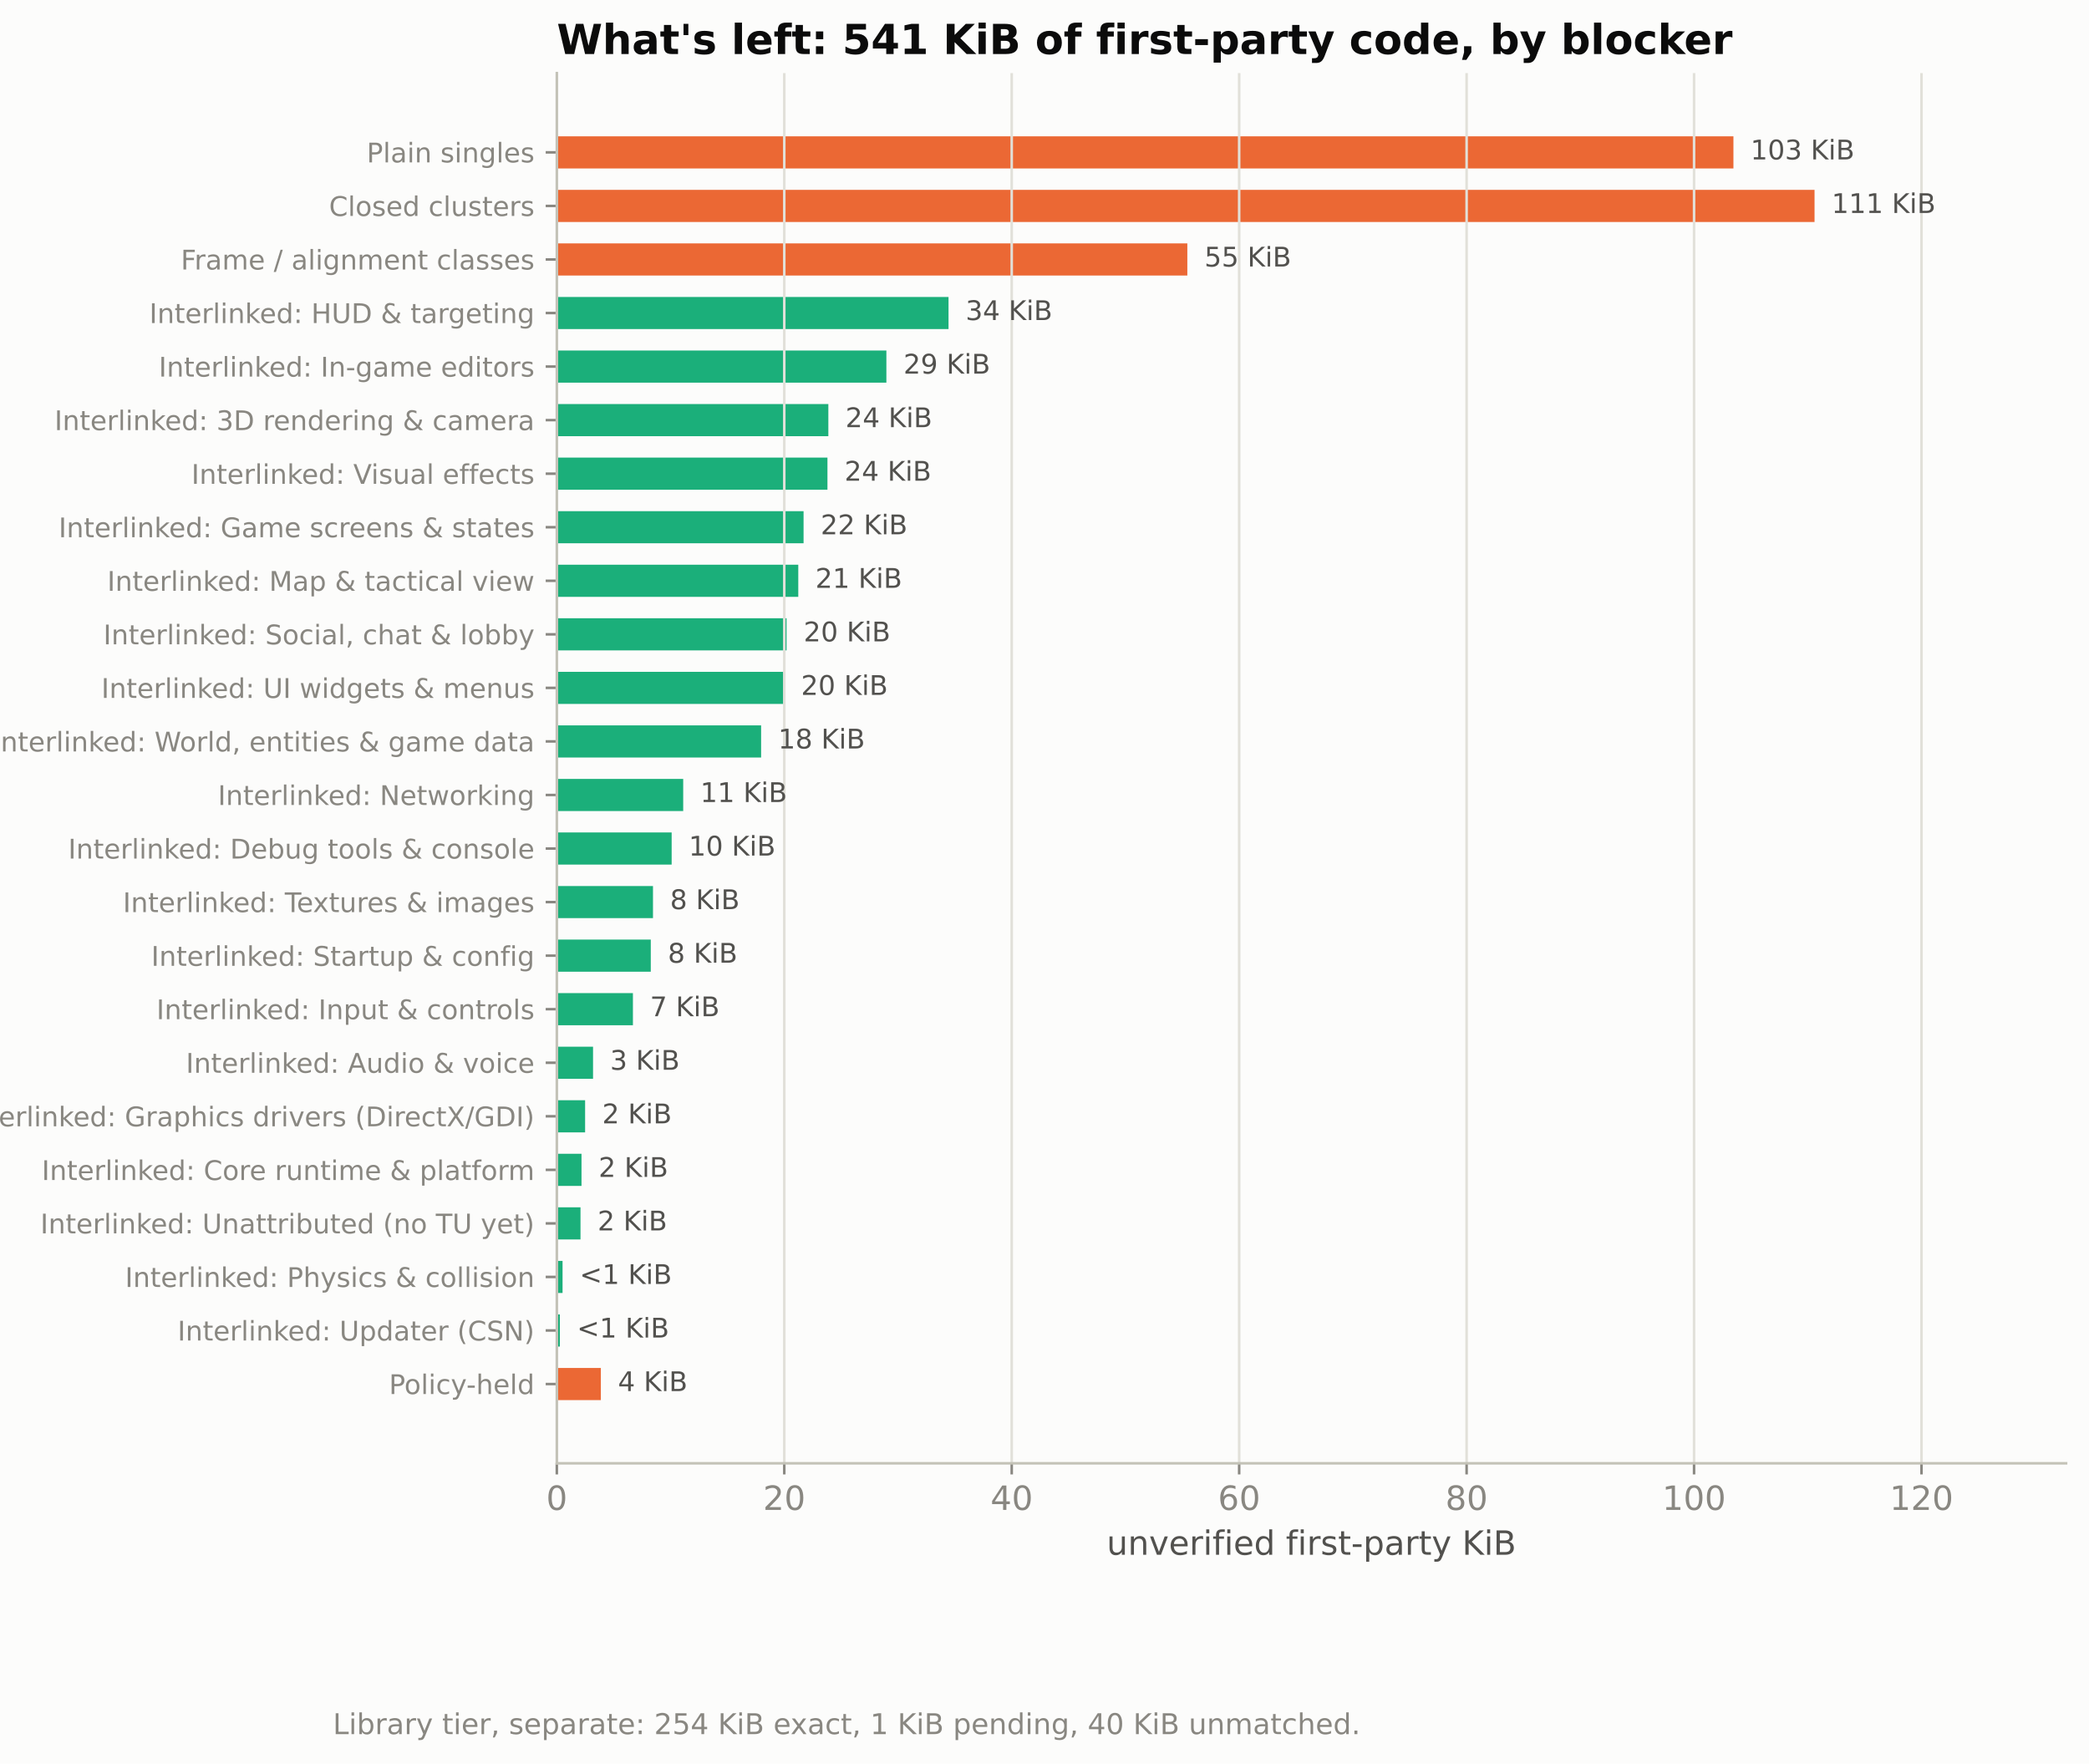
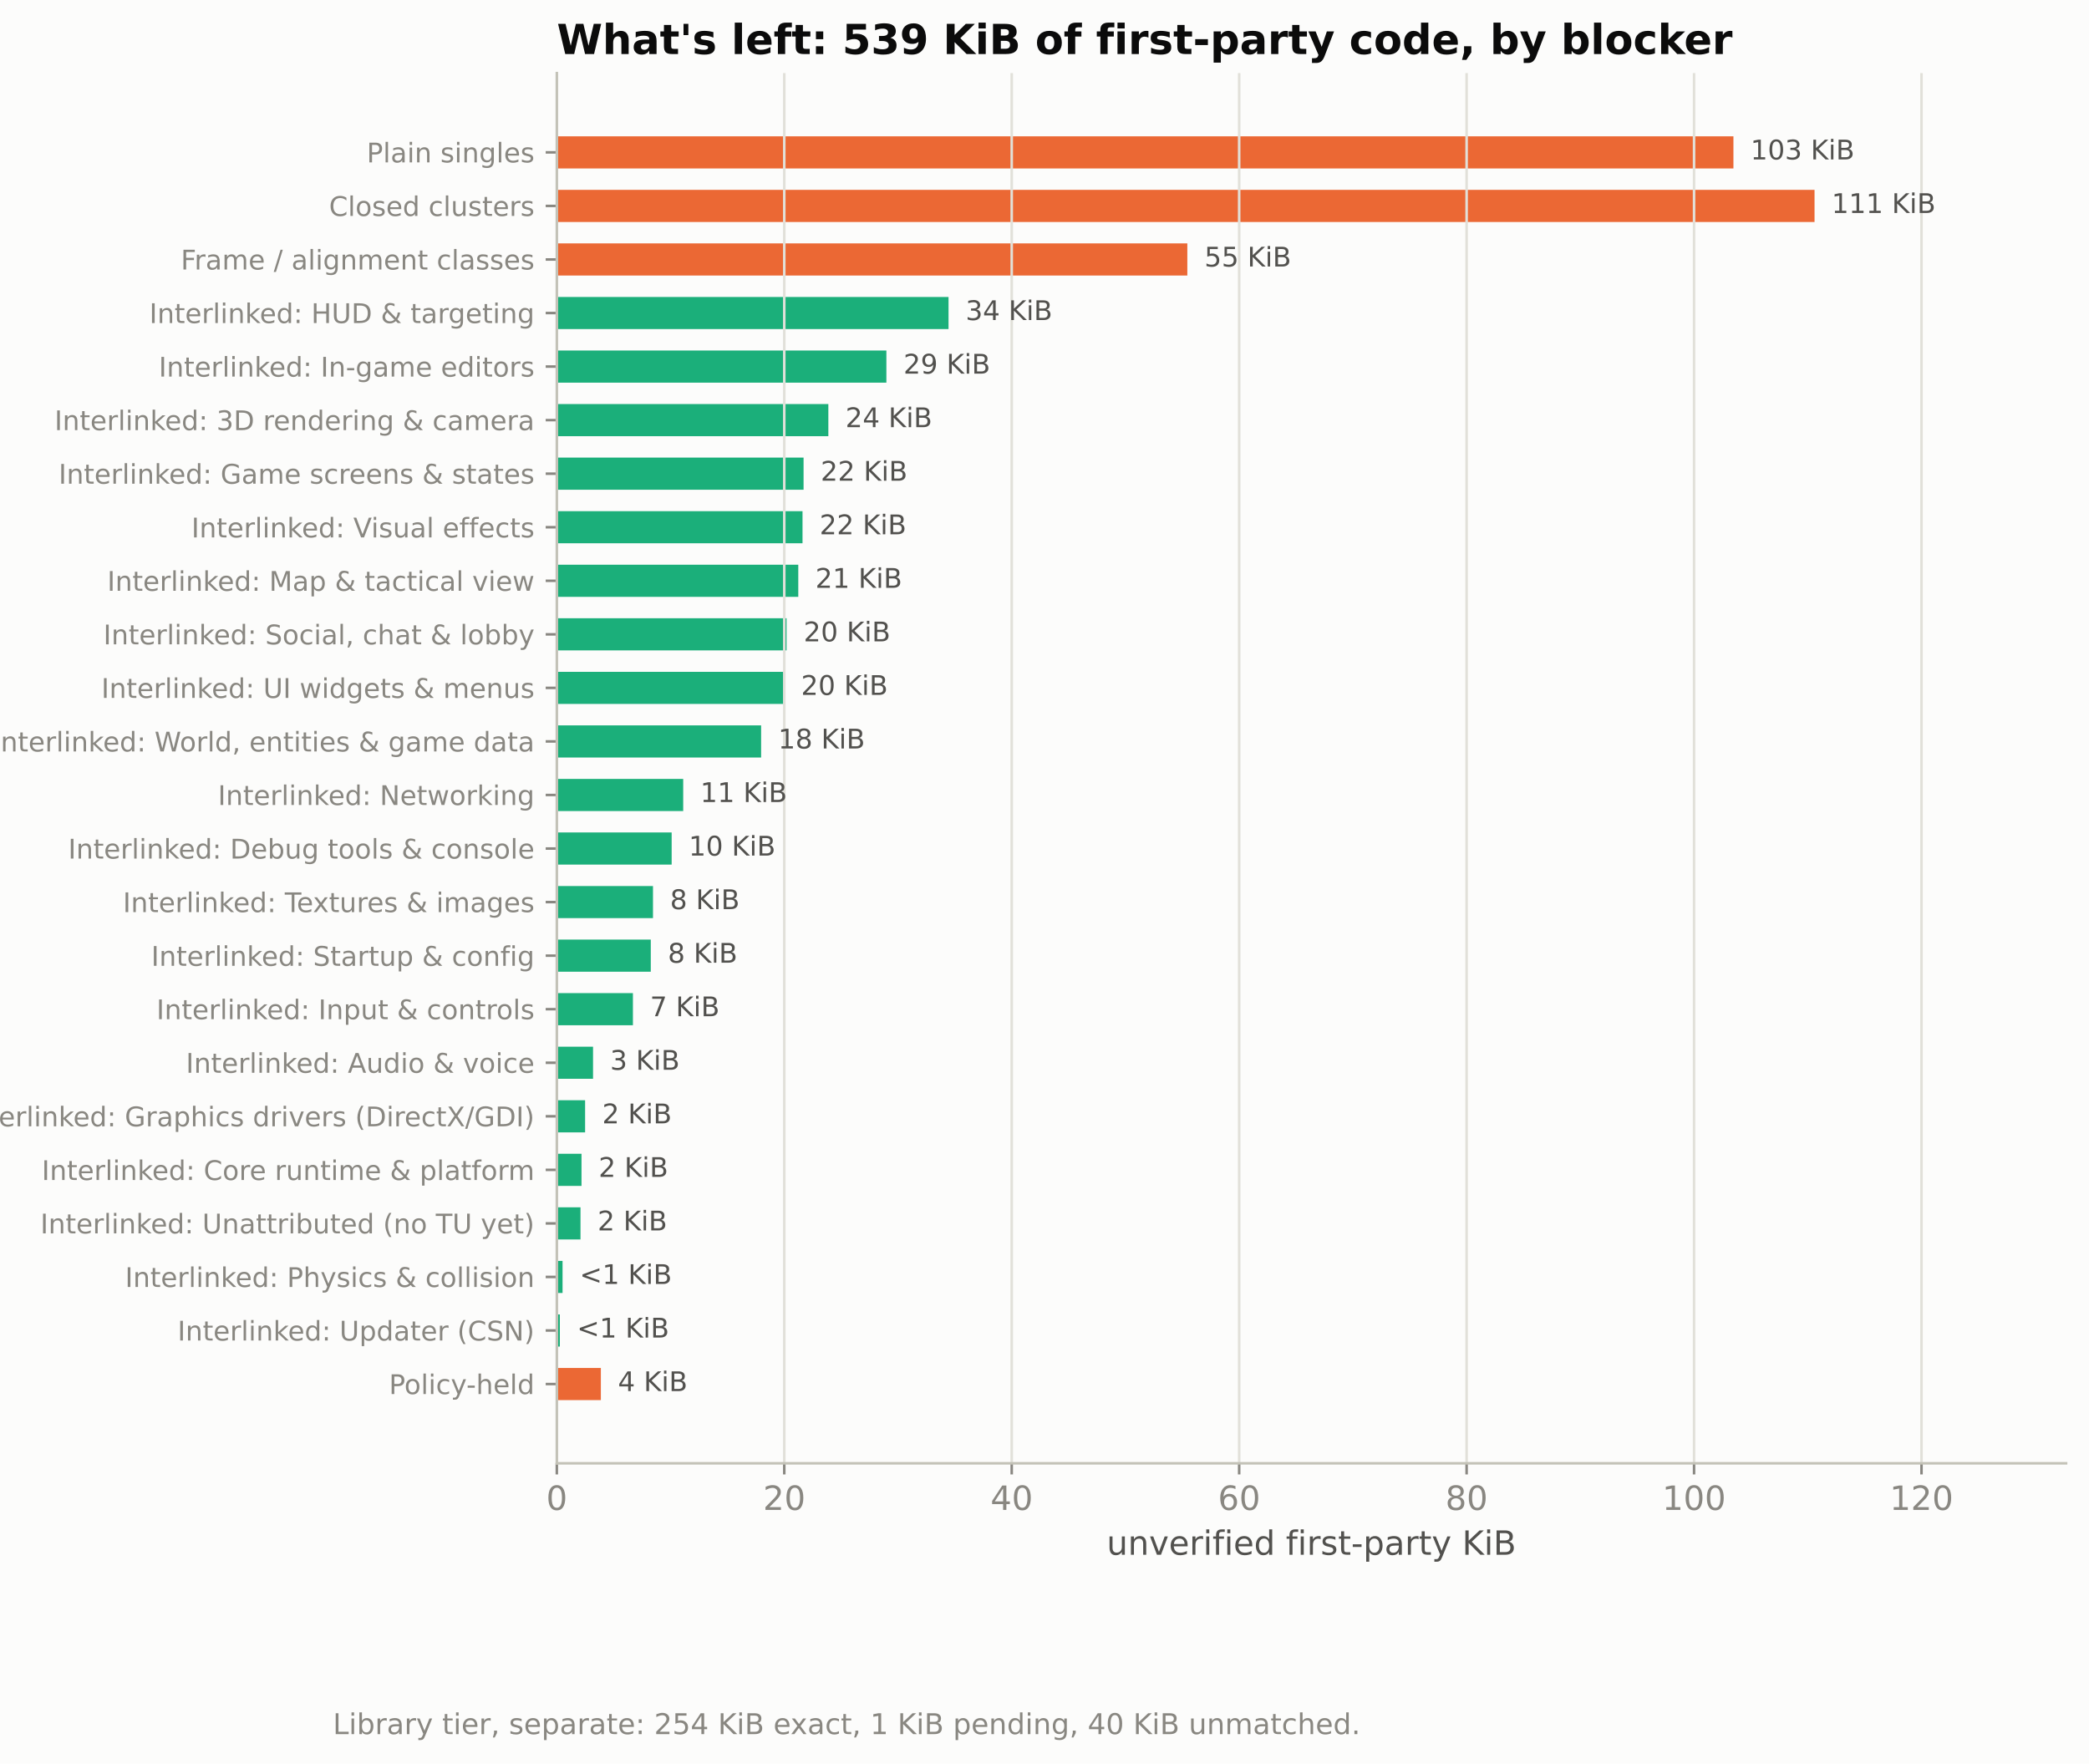
<svg xmlns="http://www.w3.org/2000/svg" xmlns:xlink="http://www.w3.org/1999/xlink" width="656.487pt" height="554.265pt" viewBox="0 0 656.487 554.265" version="1.1">
  <defs>
    <style type="text/css">*{stroke-linejoin: round; stroke-linecap: butt}</style>
  </defs>
  <g id="figure_1">
    <g id="patch_1">
      <path d="M 0 554.265  L 656.487 554.265  L 656.487 0  L 0 0  z " style="fill: #fcfcfb" />
    </g>
    <g id="axes_1">
      <g id="patch_2">
        <path d="M 174.987 459.844  L 649.287 459.844  L 649.287 22.976  L 174.987 22.976  z " style="fill: #fcfcfb" />
      </g>
      <g id="patch_3">
        <path d="M 174.987 439.986  L 188.825 439.986  L 188.825 429.889  L 174.987 429.889  z " clip-path="url(#p8a45bf0036)" style="fill: #eb6834" />
      </g>
      <g id="patch_4">
        <path d="M 174.987 423.158  L 175.936 423.158  L 175.936 413.06  L 174.987 413.06  z " clip-path="url(#p8a45bf0036)" style="fill: #1baf7a" />
      </g>
      <g id="patch_5">
        <path d="M 174.987 406.329  L 176.788 406.329  L 176.788 396.232  L 174.987 396.232  z " clip-path="url(#p8a45bf0036)" style="fill: #1baf7a" />
      </g>
      <g id="patch_6">
        <path d="M 174.987 389.501  L 182.428 389.501  L 182.428 379.403  L 174.987 379.403  z " clip-path="url(#p8a45bf0036)" style="fill: #1baf7a" />
      </g>
      <g id="patch_7">
        <path d="M 174.987 372.672  L 182.745 372.672  L 182.745 362.575  L 174.987 362.575  z " clip-path="url(#p8a45bf0036)" style="fill: #1baf7a" />
      </g>
      <g id="patch_8">
        <path d="M 174.987 355.844  L 183.876 355.844  L 183.876 345.747  L 174.987 345.747  z " clip-path="url(#p8a45bf0036)" style="fill: #1baf7a" />
      </g>
      <g id="patch_9">
        <path d="M 174.987 339.015  L 186.368 339.015  L 186.368 328.918  L 174.987 328.918  z " clip-path="url(#p8a45bf0036)" style="fill: #1baf7a" />
      </g>
      <g id="patch_10">
        <path d="M 174.987 322.187  L 198.901 322.187  L 198.901 312.09  L 174.987 312.09  z " clip-path="url(#p8a45bf0036)" style="fill: #1baf7a" />
      </g>
      <g id="patch_11">
        <path d="M 174.987 305.358  L 204.513 305.358  L 204.513 295.261  L 174.987 295.261  z " clip-path="url(#p8a45bf0036)" style="fill: #1baf7a" />
      </g>
      <g id="patch_12">
        <path d="M 174.987 288.53  L 205.208 288.53  L 205.208 278.433  L 174.987 278.433  z " clip-path="url(#p8a45bf0036)" style="fill: #1baf7a" />
      </g>
      <g id="patch_13">
        <path d="M 174.987 271.701  L 211.074 271.701  L 211.074 261.604  L 174.987 261.604  z " clip-path="url(#p8a45bf0036)" style="fill: #1baf7a" />
      </g>
      <g id="patch_14">
        <path d="M 174.987 254.873  L 214.704 254.873  L 214.704 244.776  L 174.987 244.776  z " clip-path="url(#p8a45bf0036)" style="fill: #1baf7a" />
      </g>
      <g id="patch_15">
        <path d="M 174.987 238.044  L 239.187 238.044  L 239.187 227.947  L 174.987 227.947  z " clip-path="url(#p8a45bf0036)" style="fill: #1baf7a" />
      </g>
      <g id="patch_16">
        <path d="M 174.987 221.216  L 246.373 221.216  L 246.373 211.119  L 174.987 211.119  z " clip-path="url(#p8a45bf0036)" style="fill: #1baf7a" />
      </g>
      <g id="patch_17">
        <path d="M 174.987 204.387  L 247.183 204.387  L 247.183 194.29  L 174.987 194.29  z " clip-path="url(#p8a45bf0036)" style="fill: #1baf7a" />
      </g>
      <g id="patch_18">
        <path d="M 174.987 187.559  L 250.865 187.559  L 250.865 177.462  L 174.987 177.462  z " clip-path="url(#p8a45bf0036)" style="fill: #1baf7a" />
      </g>
      <g id="patch_19">
-         <path d="M 174.987 170.73  L 252.53 170.73  L 252.53 160.633  L 174.987 160.633  z " clip-path="url(#p8a45bf0036)" style="fill: #1baf7a" />
+         <path d="M 174.987 170.73  L 252.198 170.73  L 252.198 160.633  L 174.987 160.633  z " clip-path="url(#p8a45bf0036)" style="fill: #1baf7a" />
      </g>
      <g id="patch_20">
-         <path d="M 174.987 153.902  L 260.033 153.902  L 260.033 143.805  L 174.987 143.805  z " clip-path="url(#p8a45bf0036)" style="fill: #1baf7a" />
+         <path d="M 174.987 153.902  L 252.53 153.902  L 252.53 143.805  L 174.987 143.805  z " clip-path="url(#p8a45bf0036)" style="fill: #1baf7a" />
      </g>
      <g id="patch_21">
        <path d="M 174.987 137.073  L 260.316 137.073  L 260.316 126.976  L 174.987 126.976  z " clip-path="url(#p8a45bf0036)" style="fill: #1baf7a" />
      </g>
      <g id="patch_22">
        <path d="M 174.987 120.245  L 278.555 120.245  L 278.555 110.148  L 174.987 110.148  z " clip-path="url(#p8a45bf0036)" style="fill: #1baf7a" />
      </g>
      <g id="patch_23">
        <path d="M 174.987 103.417  L 298.083 103.417  L 298.083 93.319  L 174.987 93.319  z " clip-path="url(#p8a45bf0036)" style="fill: #1baf7a" />
      </g>
      <g id="patch_24">
        <path d="M 174.987 86.588  L 373.13 86.588  L 373.13 76.491  L 174.987 76.491  z " clip-path="url(#p8a45bf0036)" style="fill: #eb6834" />
      </g>
      <g id="patch_25">
        <path d="M 174.987 69.76  L 570.237 69.76  L 570.237 59.662  L 174.987 59.662  z " clip-path="url(#p8a45bf0036)" style="fill: #eb6834" />
      </g>
      <g id="patch_26">
        <path d="M 174.987 52.931  L 544.745 52.931  L 544.745 42.834  L 174.987 42.834  z " clip-path="url(#p8a45bf0036)" style="fill: #eb6834" />
      </g>
      <g id="matplotlib.axis_1">
        <g id="xtick_1">
          <g id="line2d_1">
            <path d="M 174.987 459.844  L 174.987 22.976  " clip-path="url(#p8a45bf0036)" style="fill: none; stroke: #e1e0d9; stroke-width: 0.8; stroke-linecap: square" />
          </g>
          <g id="line2d_2">
            <defs>
              <path id="mc9588ca993" d="M 0 0  L 0 3.5  " style="stroke: #898781; stroke-width: 0.8" />
            </defs>
            <g>
              <use xlink:href="#mc9588ca993" x="174.987" y="459.844" style="fill: #898781; stroke: #898781; stroke-width: 0.8" />
            </g>
          </g>
          <g id="text_1">
            <text style="font-size: 10.5px; font-family: 'Segoe UI', 'DejaVu Sans', 'Bitstream Vera Sans', 'Computer Modern Sans Serif', 'Lucida Grande', 'Verdana', 'Geneva', 'Lucid', 'Arial', 'Helvetica', 'Avant Garde', sans-serif; text-anchor: middle; fill: #898781" x="174.987" y="474.488" transform="rotate(-0 174.9868 474.4879)">0</text>
          </g>
        </g>
        <g id="xtick_2">
          <g id="line2d_3">
            <path d="M 246.464 459.844  L 246.464 22.976  " clip-path="url(#p8a45bf0036)" style="fill: none; stroke: #e1e0d9; stroke-width: 0.8; stroke-linecap: square" />
          </g>
          <g id="line2d_4">
            <g>
              <use xlink:href="#mc9588ca993" x="246.464" y="459.844" style="fill: #898781; stroke: #898781; stroke-width: 0.8" />
            </g>
          </g>
          <g id="text_2">
            <text style="font-size: 10.5px; font-family: 'Segoe UI', 'DejaVu Sans', 'Bitstream Vera Sans', 'Computer Modern Sans Serif', 'Lucida Grande', 'Verdana', 'Geneva', 'Lucid', 'Arial', 'Helvetica', 'Avant Garde', sans-serif; text-anchor: middle; fill: #898781" x="246.464" y="474.488" transform="rotate(-0 246.464 474.4879)">20</text>
          </g>
        </g>
        <g id="xtick_3">
          <g id="line2d_5">
            <path d="M 317.941 459.844  L 317.941 22.976  " clip-path="url(#p8a45bf0036)" style="fill: none; stroke: #e1e0d9; stroke-width: 0.8; stroke-linecap: square" />
          </g>
          <g id="line2d_6">
            <g>
              <use xlink:href="#mc9588ca993" x="317.941" y="459.844" style="fill: #898781; stroke: #898781; stroke-width: 0.8" />
            </g>
          </g>
          <g id="text_3">
            <text style="font-size: 10.5px; font-family: 'Segoe UI', 'DejaVu Sans', 'Bitstream Vera Sans', 'Computer Modern Sans Serif', 'Lucida Grande', 'Verdana', 'Geneva', 'Lucid', 'Arial', 'Helvetica', 'Avant Garde', sans-serif; text-anchor: middle; fill: #898781" x="317.941" y="474.488" transform="rotate(-0 317.9412 474.4879)">40</text>
          </g>
        </g>
        <g id="xtick_4">
          <g id="line2d_7">
            <path d="M 389.418 459.844  L 389.418 22.976  " clip-path="url(#p8a45bf0036)" style="fill: none; stroke: #e1e0d9; stroke-width: 0.8; stroke-linecap: square" />
          </g>
          <g id="line2d_8">
            <g>
              <use xlink:href="#mc9588ca993" x="389.418" y="459.844" style="fill: #898781; stroke: #898781; stroke-width: 0.8" />
            </g>
          </g>
          <g id="text_4">
            <text style="font-size: 10.5px; font-family: 'Segoe UI', 'DejaVu Sans', 'Bitstream Vera Sans', 'Computer Modern Sans Serif', 'Lucida Grande', 'Verdana', 'Geneva', 'Lucid', 'Arial', 'Helvetica', 'Avant Garde', sans-serif; text-anchor: middle; fill: #898781" x="389.418" y="474.488" transform="rotate(-0 389.4184 474.4879)">60</text>
          </g>
        </g>
        <g id="xtick_5">
          <g id="line2d_9">
            <path d="M 460.896 459.844  L 460.896 22.976  " clip-path="url(#p8a45bf0036)" style="fill: none; stroke: #e1e0d9; stroke-width: 0.8; stroke-linecap: square" />
          </g>
          <g id="line2d_10">
            <g>
              <use xlink:href="#mc9588ca993" x="460.896" y="459.844" style="fill: #898781; stroke: #898781; stroke-width: 0.8" />
            </g>
          </g>
          <g id="text_5">
            <text style="font-size: 10.5px; font-family: 'Segoe UI', 'DejaVu Sans', 'Bitstream Vera Sans', 'Computer Modern Sans Serif', 'Lucida Grande', 'Verdana', 'Geneva', 'Lucid', 'Arial', 'Helvetica', 'Avant Garde', sans-serif; text-anchor: middle; fill: #898781" x="460.896" y="474.488" transform="rotate(-0 460.8955 474.4879)">80</text>
          </g>
        </g>
        <g id="xtick_6">
          <g id="line2d_11">
            <path d="M 532.373 459.844  L 532.373 22.976  " clip-path="url(#p8a45bf0036)" style="fill: none; stroke: #e1e0d9; stroke-width: 0.8; stroke-linecap: square" />
          </g>
          <g id="line2d_12">
            <g>
              <use xlink:href="#mc9588ca993" x="532.373" y="459.844" style="fill: #898781; stroke: #898781; stroke-width: 0.8" />
            </g>
          </g>
          <g id="text_6">
            <text style="font-size: 10.5px; font-family: 'Segoe UI', 'DejaVu Sans', 'Bitstream Vera Sans', 'Computer Modern Sans Serif', 'Lucida Grande', 'Verdana', 'Geneva', 'Lucid', 'Arial', 'Helvetica', 'Avant Garde', sans-serif; text-anchor: middle; fill: #898781" x="532.373" y="474.488" transform="rotate(-0 532.3727 474.4879)">100</text>
          </g>
        </g>
        <g id="xtick_7">
          <g id="line2d_13">
            <path d="M 603.85 459.844  L 603.85 22.976  " clip-path="url(#p8a45bf0036)" style="fill: none; stroke: #e1e0d9; stroke-width: 0.8; stroke-linecap: square" />
          </g>
          <g id="line2d_14">
            <g>
              <use xlink:href="#mc9588ca993" x="603.85" y="459.844" style="fill: #898781; stroke: #898781; stroke-width: 0.8" />
            </g>
          </g>
          <g id="text_7">
            <text style="font-size: 10.5px; font-family: 'Segoe UI', 'DejaVu Sans', 'Bitstream Vera Sans', 'Computer Modern Sans Serif', 'Lucida Grande', 'Verdana', 'Geneva', 'Lucid', 'Arial', 'Helvetica', 'Avant Garde', sans-serif; text-anchor: middle; fill: #898781" x="603.85" y="474.488" transform="rotate(-0 603.8499 474.4879)">120</text>
          </g>
        </g>
        <g id="text_8">
          <text style="font-size: 10.5px; font-family: 'Segoe UI', 'DejaVu Sans', 'Bitstream Vera Sans', 'Computer Modern Sans Serif', 'Lucida Grande', 'Verdana', 'Geneva', 'Lucid', 'Arial', 'Helvetica', 'Avant Garde', sans-serif; text-anchor: middle; fill: #52514e" x="412.137" y="488.582" transform="rotate(-0 412.1368 488.5825)">unverified first-party KiB</text>
        </g>
      </g>
      <g id="matplotlib.axis_2">
        <g id="ytick_1">
          <g id="line2d_15">
            <defs>
              <path id="mee49852863" d="M 0 0  L -3.5 0  " style="stroke: #898781; stroke-width: 0.8" />
            </defs>
            <g>
              <use xlink:href="#mee49852863" x="174.987" y="434.937" style="fill: #898781; stroke: #898781; stroke-width: 0.8" />
            </g>
          </g>
          <g id="text_9">
            <text style="font-size: 8.5px; font-family: 'Segoe UI', 'DejaVu Sans', 'Bitstream Vera Sans', 'Computer Modern Sans Serif', 'Lucida Grande', 'Verdana', 'Geneva', 'Lucid', 'Arial', 'Helvetica', 'Avant Garde', sans-serif; text-anchor: end; fill: #898781" x="167.987" y="438.084" transform="rotate(-0 167.9868 438.0838)">Policy-held</text>
          </g>
        </g>
        <g id="ytick_2">
          <g id="line2d_16">
            <g>
              <use xlink:href="#mee49852863" x="174.987" y="418.109" style="fill: #898781; stroke: #898781; stroke-width: 0.8" />
            </g>
          </g>
          <g id="text_10">
            <text style="font-size: 8.5px; font-family: 'Segoe UI', 'DejaVu Sans', 'Bitstream Vera Sans', 'Computer Modern Sans Serif', 'Lucida Grande', 'Verdana', 'Geneva', 'Lucid', 'Arial', 'Helvetica', 'Avant Garde', sans-serif; text-anchor: end; fill: #898781" x="167.987" y="421.255" transform="rotate(-0 167.9868 421.2553)">  Interlinked: Updater (CSN)</text>
          </g>
        </g>
        <g id="ytick_3">
          <g id="line2d_17">
            <g>
              <use xlink:href="#mee49852863" x="174.987" y="401.281" style="fill: #898781; stroke: #898781; stroke-width: 0.8" />
            </g>
          </g>
          <g id="text_11">
            <text style="font-size: 8.5px; font-family: 'Segoe UI', 'DejaVu Sans', 'Bitstream Vera Sans', 'Computer Modern Sans Serif', 'Lucida Grande', 'Verdana', 'Geneva', 'Lucid', 'Arial', 'Helvetica', 'Avant Garde', sans-serif; text-anchor: end; fill: #898781" x="167.987" y="404.427" transform="rotate(-0 167.9868 404.4268)">  Interlinked: Physics &amp; collision</text>
          </g>
        </g>
        <g id="ytick_4">
          <g id="line2d_18">
            <g>
              <use xlink:href="#mee49852863" x="174.987" y="384.452" style="fill: #898781; stroke: #898781; stroke-width: 0.8" />
            </g>
          </g>
          <g id="text_12">
            <text style="font-size: 8.5px; font-family: 'Segoe UI', 'DejaVu Sans', 'Bitstream Vera Sans', 'Computer Modern Sans Serif', 'Lucida Grande', 'Verdana', 'Geneva', 'Lucid', 'Arial', 'Helvetica', 'Avant Garde', sans-serif; text-anchor: end; fill: #898781" x="167.987" y="387.598" transform="rotate(-0 167.9868 387.5984)">  Interlinked: Unattributed (no TU yet)</text>
          </g>
        </g>
        <g id="ytick_5">
          <g id="line2d_19">
            <g>
              <use xlink:href="#mee49852863" x="174.987" y="367.624" style="fill: #898781; stroke: #898781; stroke-width: 0.8" />
            </g>
          </g>
          <g id="text_13">
            <text style="font-size: 8.5px; font-family: 'Segoe UI', 'DejaVu Sans', 'Bitstream Vera Sans', 'Computer Modern Sans Serif', 'Lucida Grande', 'Verdana', 'Geneva', 'Lucid', 'Arial', 'Helvetica', 'Avant Garde', sans-serif; text-anchor: end; fill: #898781" x="167.987" y="370.815" transform="rotate(-0 167.9868 370.815)">  Interlinked: Core runtime &amp; platform</text>
          </g>
        </g>
        <g id="ytick_6">
          <g id="line2d_20">
            <g>
              <use xlink:href="#mee49852863" x="174.987" y="350.795" style="fill: #898781; stroke: #898781; stroke-width: 0.8" />
            </g>
          </g>
          <g id="text_14">
            <text style="font-size: 8.5px; font-family: 'Segoe UI', 'DejaVu Sans', 'Bitstream Vera Sans', 'Computer Modern Sans Serif', 'Lucida Grande', 'Verdana', 'Geneva', 'Lucid', 'Arial', 'Helvetica', 'Avant Garde', sans-serif; text-anchor: end; fill: #898781" x="167.987" y="353.941" transform="rotate(-0 167.9868 353.9414)">  Interlinked: Graphics drivers (DirectX/GDI)</text>
          </g>
        </g>
        <g id="ytick_7">
          <g id="line2d_21">
            <g>
              <use xlink:href="#mee49852863" x="174.987" y="333.967" style="fill: #898781; stroke: #898781; stroke-width: 0.8" />
            </g>
          </g>
          <g id="text_15">
            <text style="font-size: 8.5px; font-family: 'Segoe UI', 'DejaVu Sans', 'Bitstream Vera Sans', 'Computer Modern Sans Serif', 'Lucida Grande', 'Verdana', 'Geneva', 'Lucid', 'Arial', 'Helvetica', 'Avant Garde', sans-serif; text-anchor: end; fill: #898781" x="167.987" y="337.113" transform="rotate(-0 167.9868 337.1129)">  Interlinked: Audio &amp; voice</text>
          </g>
        </g>
        <g id="ytick_8">
          <g id="line2d_22">
            <g>
              <use xlink:href="#mee49852863" x="174.987" y="317.138" style="fill: #898781; stroke: #898781; stroke-width: 0.8" />
            </g>
          </g>
          <g id="text_16">
            <text style="font-size: 8.5px; font-family: 'Segoe UI', 'DejaVu Sans', 'Bitstream Vera Sans', 'Computer Modern Sans Serif', 'Lucida Grande', 'Verdana', 'Geneva', 'Lucid', 'Arial', 'Helvetica', 'Avant Garde', sans-serif; text-anchor: end; fill: #898781" x="167.987" y="320.284" transform="rotate(-0 167.9868 320.2845)">  Interlinked: Input &amp; controls</text>
          </g>
        </g>
        <g id="ytick_9">
          <g id="line2d_23">
            <g>
              <use xlink:href="#mee49852863" x="174.987" y="300.31" style="fill: #898781; stroke: #898781; stroke-width: 0.8" />
            </g>
          </g>
          <g id="text_17">
            <text style="font-size: 8.5px; font-family: 'Segoe UI', 'DejaVu Sans', 'Bitstream Vera Sans', 'Computer Modern Sans Serif', 'Lucida Grande', 'Verdana', 'Geneva', 'Lucid', 'Arial', 'Helvetica', 'Avant Garde', sans-serif; text-anchor: end; fill: #898781" x="167.987" y="303.501" transform="rotate(-0 167.9868 303.5012)">  Interlinked: Startup &amp; config</text>
          </g>
        </g>
        <g id="ytick_10">
          <g id="line2d_24">
            <g>
              <use xlink:href="#mee49852863" x="174.987" y="283.481" style="fill: #898781; stroke: #898781; stroke-width: 0.8" />
            </g>
          </g>
          <g id="text_18">
            <text style="font-size: 8.5px; font-family: 'Segoe UI', 'DejaVu Sans', 'Bitstream Vera Sans', 'Computer Modern Sans Serif', 'Lucida Grande', 'Verdana', 'Geneva', 'Lucid', 'Arial', 'Helvetica', 'Avant Garde', sans-serif; text-anchor: end; fill: #898781" x="167.987" y="286.628" transform="rotate(-0 167.9868 286.6275)">  Interlinked: Textures &amp; images</text>
          </g>
        </g>
        <g id="ytick_11">
          <g id="line2d_25">
            <g>
              <use xlink:href="#mee49852863" x="174.987" y="266.653" style="fill: #898781; stroke: #898781; stroke-width: 0.8" />
            </g>
          </g>
          <g id="text_19">
            <text style="font-size: 8.5px; font-family: 'Segoe UI', 'DejaVu Sans', 'Bitstream Vera Sans', 'Computer Modern Sans Serif', 'Lucida Grande', 'Verdana', 'Geneva', 'Lucid', 'Arial', 'Helvetica', 'Avant Garde', sans-serif; text-anchor: end; fill: #898781" x="167.987" y="269.799" transform="rotate(-0 167.9868 269.799)">  Interlinked: Debug tools &amp; console</text>
          </g>
        </g>
        <g id="ytick_12">
          <g id="line2d_26">
            <g>
              <use xlink:href="#mee49852863" x="174.987" y="249.824" style="fill: #898781; stroke: #898781; stroke-width: 0.8" />
            </g>
          </g>
          <g id="text_20">
            <text style="font-size: 8.5px; font-family: 'Segoe UI', 'DejaVu Sans', 'Bitstream Vera Sans', 'Computer Modern Sans Serif', 'Lucida Grande', 'Verdana', 'Geneva', 'Lucid', 'Arial', 'Helvetica', 'Avant Garde', sans-serif; text-anchor: end; fill: #898781" x="167.987" y="252.971" transform="rotate(-0 167.9868 252.9706)">  Interlinked: Networking</text>
          </g>
        </g>
        <g id="ytick_13">
          <g id="line2d_27">
            <g>
              <use xlink:href="#mee49852863" x="174.987" y="232.996" style="fill: #898781; stroke: #898781; stroke-width: 0.8" />
            </g>
          </g>
          <g id="text_21">
            <text style="font-size: 8.5px; font-family: 'Segoe UI', 'DejaVu Sans', 'Bitstream Vera Sans', 'Computer Modern Sans Serif', 'Lucida Grande', 'Verdana', 'Geneva', 'Lucid', 'Arial', 'Helvetica', 'Avant Garde', sans-serif; text-anchor: end; fill: #898781" x="167.987" y="236.142" transform="rotate(-0 167.9868 236.1421)">  Interlinked: World, entities &amp; game data</text>
          </g>
        </g>
        <g id="ytick_14">
          <g id="line2d_28">
            <g>
              <use xlink:href="#mee49852863" x="174.987" y="216.167" style="fill: #898781; stroke: #898781; stroke-width: 0.8" />
            </g>
          </g>
          <g id="text_22">
            <text style="font-size: 8.5px; font-family: 'Segoe UI', 'DejaVu Sans', 'Bitstream Vera Sans', 'Computer Modern Sans Serif', 'Lucida Grande', 'Verdana', 'Geneva', 'Lucid', 'Arial', 'Helvetica', 'Avant Garde', sans-serif; text-anchor: end; fill: #898781" x="167.987" y="219.314" transform="rotate(-0 167.9868 219.3136)">  Interlinked: UI widgets &amp; menus</text>
          </g>
        </g>
        <g id="ytick_15">
          <g id="line2d_29">
            <g>
              <use xlink:href="#mee49852863" x="174.987" y="199.339" style="fill: #898781; stroke: #898781; stroke-width: 0.8" />
            </g>
          </g>
          <g id="text_23">
            <text style="font-size: 8.5px; font-family: 'Segoe UI', 'DejaVu Sans', 'Bitstream Vera Sans', 'Computer Modern Sans Serif', 'Lucida Grande', 'Verdana', 'Geneva', 'Lucid', 'Arial', 'Helvetica', 'Avant Garde', sans-serif; text-anchor: end; fill: #898781" x="167.987" y="202.485" transform="rotate(-0 167.9868 202.4851)">  Interlinked: Social, chat &amp; lobby</text>
          </g>
        </g>
        <g id="ytick_16">
          <g id="line2d_30">
            <g>
              <use xlink:href="#mee49852863" x="174.987" y="182.51" style="fill: #898781; stroke: #898781; stroke-width: 0.8" />
            </g>
          </g>
          <g id="text_24">
            <text style="font-size: 8.5px; font-family: 'Segoe UI', 'DejaVu Sans', 'Bitstream Vera Sans', 'Computer Modern Sans Serif', 'Lucida Grande', 'Verdana', 'Geneva', 'Lucid', 'Arial', 'Helvetica', 'Avant Garde', sans-serif; text-anchor: end; fill: #898781" x="167.987" y="185.657" transform="rotate(-0 167.9868 185.6567)">  Interlinked: Map &amp; tactical view</text>
          </g>
        </g>
        <g id="ytick_17">
          <g id="line2d_31">
            <g>
              <use xlink:href="#mee49852863" x="174.987" y="165.682" style="fill: #898781; stroke: #898781; stroke-width: 0.8" />
            </g>
          </g>
          <g id="text_25">
-             <text style="font-size: 8.5px; font-family: 'Segoe UI', 'DejaVu Sans', 'Bitstream Vera Sans', 'Computer Modern Sans Serif', 'Lucida Grande', 'Verdana', 'Geneva', 'Lucid', 'Arial', 'Helvetica', 'Avant Garde', sans-serif; text-anchor: end; fill: #898781" x="167.987" y="168.828" transform="rotate(-0 167.9868 168.8282)">  Interlinked: Game screens &amp; states</text>
+             <text style="font-size: 8.5px; font-family: 'Segoe UI', 'DejaVu Sans', 'Bitstream Vera Sans', 'Computer Modern Sans Serif', 'Lucida Grande', 'Verdana', 'Geneva', 'Lucid', 'Arial', 'Helvetica', 'Avant Garde', sans-serif; text-anchor: end; fill: #898781" x="167.987" y="168.873" transform="rotate(-0 167.9868 168.8734)">  Interlinked: Visual effects</text>
          </g>
        </g>
        <g id="ytick_18">
          <g id="line2d_32">
            <g>
              <use xlink:href="#mee49852863" x="174.987" y="148.853" style="fill: #898781; stroke: #898781; stroke-width: 0.8" />
            </g>
          </g>
          <g id="text_26">
-             <text style="font-size: 8.5px; font-family: 'Segoe UI', 'DejaVu Sans', 'Bitstream Vera Sans', 'Computer Modern Sans Serif', 'Lucida Grande', 'Verdana', 'Geneva', 'Lucid', 'Arial', 'Helvetica', 'Avant Garde', sans-serif; text-anchor: end; fill: #898781" x="167.987" y="152.045" transform="rotate(-0 167.9868 152.0449)">  Interlinked: Visual effects</text>
+             <text style="font-size: 8.5px; font-family: 'Segoe UI', 'DejaVu Sans', 'Bitstream Vera Sans', 'Computer Modern Sans Serif', 'Lucida Grande', 'Verdana', 'Geneva', 'Lucid', 'Arial', 'Helvetica', 'Avant Garde', sans-serif; text-anchor: end; fill: #898781" x="167.987" y="152" transform="rotate(-0 167.9868 151.9997)">  Interlinked: Game screens &amp; states</text>
          </g>
        </g>
        <g id="ytick_19">
          <g id="line2d_33">
            <g>
              <use xlink:href="#mee49852863" x="174.987" y="132.025" style="fill: #898781; stroke: #898781; stroke-width: 0.8" />
            </g>
          </g>
          <g id="text_27">
            <text style="font-size: 8.5px; font-family: 'Segoe UI', 'DejaVu Sans', 'Bitstream Vera Sans', 'Computer Modern Sans Serif', 'Lucida Grande', 'Verdana', 'Geneva', 'Lucid', 'Arial', 'Helvetica', 'Avant Garde', sans-serif; text-anchor: end; fill: #898781" x="167.987" y="135.171" transform="rotate(-0 167.9868 135.1712)">  Interlinked: 3D rendering &amp; camera</text>
          </g>
        </g>
        <g id="ytick_20">
          <g id="line2d_34">
            <g>
              <use xlink:href="#mee49852863" x="174.987" y="115.196" style="fill: #898781; stroke: #898781; stroke-width: 0.8" />
            </g>
          </g>
          <g id="text_28">
            <text style="font-size: 8.5px; font-family: 'Segoe UI', 'DejaVu Sans', 'Bitstream Vera Sans', 'Computer Modern Sans Serif', 'Lucida Grande', 'Verdana', 'Geneva', 'Lucid', 'Arial', 'Helvetica', 'Avant Garde', sans-serif; text-anchor: end; fill: #898781" x="167.987" y="118.343" transform="rotate(-0 167.9868 118.3428)">  Interlinked: In-game editors</text>
          </g>
        </g>
        <g id="ytick_21">
          <g id="line2d_35">
            <g>
              <use xlink:href="#mee49852863" x="174.987" y="98.368" style="fill: #898781; stroke: #898781; stroke-width: 0.8" />
            </g>
          </g>
          <g id="text_29">
            <text style="font-size: 8.5px; font-family: 'Segoe UI', 'DejaVu Sans', 'Bitstream Vera Sans', 'Computer Modern Sans Serif', 'Lucida Grande', 'Verdana', 'Geneva', 'Lucid', 'Arial', 'Helvetica', 'Avant Garde', sans-serif; text-anchor: end; fill: #898781" x="167.987" y="101.514" transform="rotate(-0 167.9868 101.5143)">  Interlinked: HUD &amp; targeting</text>
          </g>
        </g>
        <g id="ytick_22">
          <g id="line2d_36">
            <g>
              <use xlink:href="#mee49852863" x="174.987" y="81.539" style="fill: #898781; stroke: #898781; stroke-width: 0.8" />
            </g>
          </g>
          <g id="text_30">
            <text style="font-size: 8.5px; font-family: 'Segoe UI', 'DejaVu Sans', 'Bitstream Vera Sans', 'Computer Modern Sans Serif', 'Lucida Grande', 'Verdana', 'Geneva', 'Lucid', 'Arial', 'Helvetica', 'Avant Garde', sans-serif; text-anchor: end; fill: #898781" x="167.987" y="84.686" transform="rotate(-0 167.9868 84.68583)">Frame / alignment classes</text>
          </g>
        </g>
        <g id="ytick_23">
          <g id="line2d_37">
            <g>
              <use xlink:href="#mee49852863" x="174.987" y="64.711" style="fill: #898781; stroke: #898781; stroke-width: 0.8" />
            </g>
          </g>
          <g id="text_31">
            <text style="font-size: 8.5px; font-family: 'Segoe UI', 'DejaVu Sans', 'Bitstream Vera Sans', 'Computer Modern Sans Serif', 'Lucida Grande', 'Verdana', 'Geneva', 'Lucid', 'Arial', 'Helvetica', 'Avant Garde', sans-serif; text-anchor: end; fill: #898781" x="167.987" y="67.857" transform="rotate(-0 167.9868 67.85735)">Closed clusters</text>
          </g>
        </g>
        <g id="ytick_24">
          <g id="line2d_38">
            <g>
              <use xlink:href="#mee49852863" x="174.987" y="47.883" style="fill: #898781; stroke: #898781; stroke-width: 0.8" />
            </g>
          </g>
          <g id="text_32">
            <text style="font-size: 8.5px; font-family: 'Segoe UI', 'DejaVu Sans', 'Bitstream Vera Sans', 'Computer Modern Sans Serif', 'Lucida Grande', 'Verdana', 'Geneva', 'Lucid', 'Arial', 'Helvetica', 'Avant Garde', sans-serif; text-anchor: end; fill: #898781" x="167.987" y="51.029" transform="rotate(-0 167.9868 51.02888)">Plain singles</text>
          </g>
        </g>
      </g>
      <g id="patch_27">
        <path d="M 174.987 459.844  L 174.987 22.976  " style="fill: none; stroke: #c3c2b7; stroke-width: 0.8; stroke-linejoin: miter; stroke-linecap: square" />
      </g>
      <g id="patch_28">
        <path d="M 174.987 459.844  L 649.287 459.844  " style="fill: none; stroke: #c3c2b7; stroke-width: 0.8; stroke-linejoin: miter; stroke-linecap: square" />
      </g>
      <g id="text_33">
        <text style="font-size: 8.5px; font-family: 'Segoe UI', 'DejaVu Sans', 'Bitstream Vera Sans', 'Computer Modern Sans Serif', 'Lucida Grande', 'Verdana', 'Geneva', 'Lucid', 'Arial', 'Helvetica', 'Avant Garde', sans-serif; text-anchor: start; fill: #52514e" x="194.186" y="437.15" transform="rotate(-0 194.1858 437.1495)">4 KiB</text>
      </g>
      <g id="text_34">
        <text style="font-size: 8.5px; font-family: 'Segoe UI', 'DejaVu Sans', 'Bitstream Vera Sans', 'Computer Modern Sans Serif', 'Lucida Grande', 'Verdana', 'Geneva', 'Lucid', 'Arial', 'Helvetica', 'Avant Garde', sans-serif; text-anchor: start; fill: #52514e" x="181.297" y="420.321" transform="rotate(-0 181.2969 420.3211)">&lt;1 KiB</text>
      </g>
      <g id="text_35">
        <text style="font-size: 8.5px; font-family: 'Segoe UI', 'DejaVu Sans', 'Bitstream Vera Sans', 'Computer Modern Sans Serif', 'Lucida Grande', 'Verdana', 'Geneva', 'Lucid', 'Arial', 'Helvetica', 'Avant Garde', sans-serif; text-anchor: start; fill: #52514e" x="182.148" y="403.493" transform="rotate(-0 182.1485 403.4926)">&lt;1 KiB</text>
      </g>
      <g id="text_36">
        <text style="font-size: 8.5px; font-family: 'Segoe UI', 'DejaVu Sans', 'Bitstream Vera Sans', 'Computer Modern Sans Serif', 'Lucida Grande', 'Verdana', 'Geneva', 'Lucid', 'Arial', 'Helvetica', 'Avant Garde', sans-serif; text-anchor: start; fill: #52514e" x="187.788" y="386.664" transform="rotate(-0 187.7885 386.6641)">2 KiB</text>
      </g>
      <g id="text_37">
        <text style="font-size: 8.5px; font-family: 'Segoe UI', 'DejaVu Sans', 'Bitstream Vera Sans', 'Computer Modern Sans Serif', 'Lucida Grande', 'Verdana', 'Geneva', 'Lucid', 'Arial', 'Helvetica', 'Avant Garde', sans-serif; text-anchor: start; fill: #52514e" x="188.106" y="369.836" transform="rotate(-0 188.1061 369.8356)">2 KiB</text>
      </g>
      <g id="text_38">
        <text style="font-size: 8.5px; font-family: 'Segoe UI', 'DejaVu Sans', 'Bitstream Vera Sans', 'Computer Modern Sans Serif', 'Lucida Grande', 'Verdana', 'Geneva', 'Lucid', 'Arial', 'Helvetica', 'Avant Garde', sans-serif; text-anchor: start; fill: #52514e" x="189.237" y="353.007" transform="rotate(-0 189.2369 353.0072)">2 KiB</text>
      </g>
      <g id="text_39">
        <text style="font-size: 8.5px; font-family: 'Segoe UI', 'DejaVu Sans', 'Bitstream Vera Sans', 'Computer Modern Sans Serif', 'Lucida Grande', 'Verdana', 'Geneva', 'Lucid', 'Arial', 'Helvetica', 'Avant Garde', sans-serif; text-anchor: start; fill: #52514e" x="191.729" y="336.179" transform="rotate(-0 191.7288 336.1787)">3 KiB</text>
      </g>
      <g id="text_40">
        <text style="font-size: 8.5px; font-family: 'Segoe UI', 'DejaVu Sans', 'Bitstream Vera Sans', 'Computer Modern Sans Serif', 'Lucida Grande', 'Verdana', 'Geneva', 'Lucid', 'Arial', 'Helvetica', 'Avant Garde', sans-serif; text-anchor: start; fill: #52514e" x="204.262" y="319.35" transform="rotate(-0 204.2617 319.3502)">7 KiB</text>
      </g>
      <g id="text_41">
        <text style="font-size: 8.5px; font-family: 'Segoe UI', 'DejaVu Sans', 'Bitstream Vera Sans', 'Computer Modern Sans Serif', 'Lucida Grande', 'Verdana', 'Geneva', 'Lucid', 'Arial', 'Helvetica', 'Avant Garde', sans-serif; text-anchor: start; fill: #52514e" x="209.874" y="302.522" transform="rotate(-0 209.8738 302.5217)">8 KiB</text>
      </g>
      <g id="text_42">
        <text style="font-size: 8.5px; font-family: 'Segoe UI', 'DejaVu Sans', 'Bitstream Vera Sans', 'Computer Modern Sans Serif', 'Lucida Grande', 'Verdana', 'Geneva', 'Lucid', 'Arial', 'Helvetica', 'Avant Garde', sans-serif; text-anchor: start; fill: #52514e" x="210.568" y="285.693" transform="rotate(-0 210.5683 285.6933)">8 KiB</text>
      </g>
      <g id="text_43">
        <text style="font-size: 8.5px; font-family: 'Segoe UI', 'DejaVu Sans', 'Bitstream Vera Sans', 'Computer Modern Sans Serif', 'Lucida Grande', 'Verdana', 'Geneva', 'Lucid', 'Arial', 'Helvetica', 'Avant Garde', sans-serif; text-anchor: start; fill: #52514e" x="216.435" y="268.865" transform="rotate(-0 216.4352 268.8648)">10 KiB</text>
      </g>
      <g id="text_44">
        <text style="font-size: 8.5px; font-family: 'Segoe UI', 'DejaVu Sans', 'Bitstream Vera Sans', 'Computer Modern Sans Serif', 'Lucida Grande', 'Verdana', 'Geneva', 'Lucid', 'Arial', 'Helvetica', 'Avant Garde', sans-serif; text-anchor: start; fill: #52514e" x="220.065" y="252.036" transform="rotate(-0 220.0649 252.0363)">11 KiB</text>
      </g>
      <g id="text_45">
        <text style="font-size: 8.5px; font-family: 'Segoe UI', 'DejaVu Sans', 'Bitstream Vera Sans', 'Computer Modern Sans Serif', 'Lucida Grande', 'Verdana', 'Geneva', 'Lucid', 'Arial', 'Helvetica', 'Avant Garde', sans-serif; text-anchor: start; fill: #52514e" x="244.548" y="235.208" transform="rotate(-0 244.5479 235.2078)">18 KiB</text>
      </g>
      <g id="text_46">
        <text style="font-size: 8.5px; font-family: 'Segoe UI', 'DejaVu Sans', 'Bitstream Vera Sans', 'Computer Modern Sans Serif', 'Lucida Grande', 'Verdana', 'Geneva', 'Lucid', 'Arial', 'Helvetica', 'Avant Garde', sans-serif; text-anchor: start; fill: #52514e" x="251.734" y="218.379" transform="rotate(-0 251.734 218.3794)">20 KiB</text>
      </g>
      <g id="text_47">
        <text style="font-size: 8.5px; font-family: 'Segoe UI', 'DejaVu Sans', 'Bitstream Vera Sans', 'Computer Modern Sans Serif', 'Lucida Grande', 'Verdana', 'Geneva', 'Lucid', 'Arial', 'Helvetica', 'Avant Garde', sans-serif; text-anchor: start; fill: #52514e" x="252.544" y="201.551" transform="rotate(-0 252.5437 201.5509)">20 KiB</text>
      </g>
      <g id="text_48">
        <text style="font-size: 8.5px; font-family: 'Segoe UI', 'DejaVu Sans', 'Bitstream Vera Sans', 'Computer Modern Sans Serif', 'Lucida Grande', 'Verdana', 'Geneva', 'Lucid', 'Arial', 'Helvetica', 'Avant Garde', sans-serif; text-anchor: start; fill: #52514e" x="256.226" y="184.722" transform="rotate(-0 256.2258 184.7224)">21 KiB</text>
      </g>
      <g id="text_49">
-         <text style="font-size: 8.5px; font-family: 'Segoe UI', 'DejaVu Sans', 'Bitstream Vera Sans', 'Computer Modern Sans Serif', 'Lucida Grande', 'Verdana', 'Geneva', 'Lucid', 'Arial', 'Helvetica', 'Avant Garde', sans-serif; text-anchor: start; fill: #52514e" x="257.891" y="167.894" transform="rotate(-0 257.8906 167.8939)">22 KiB</text>
+         <text style="font-size: 8.5px; font-family: 'Segoe UI', 'DejaVu Sans', 'Bitstream Vera Sans', 'Computer Modern Sans Serif', 'Lucida Grande', 'Verdana', 'Geneva', 'Lucid', 'Arial', 'Helvetica', 'Avant Garde', sans-serif; text-anchor: start; fill: #52514e" x="257.559" y="167.894" transform="rotate(-0 257.559 167.8939)">22 KiB</text>
      </g>
      <g id="text_50">
-         <text style="font-size: 8.5px; font-family: 'Segoe UI', 'DejaVu Sans', 'Bitstream Vera Sans', 'Computer Modern Sans Serif', 'Lucida Grande', 'Verdana', 'Geneva', 'Lucid', 'Arial', 'Helvetica', 'Avant Garde', sans-serif; text-anchor: start; fill: #52514e" x="265.394" y="151.065" transform="rotate(-0 265.3943 151.0655)">24 KiB</text>
+         <text style="font-size: 8.5px; font-family: 'Segoe UI', 'DejaVu Sans', 'Bitstream Vera Sans', 'Computer Modern Sans Serif', 'Lucida Grande', 'Verdana', 'Geneva', 'Lucid', 'Arial', 'Helvetica', 'Avant Garde', sans-serif; text-anchor: start; fill: #52514e" x="257.891" y="151.065" transform="rotate(-0 257.8906 151.0655)">22 KiB</text>
      </g>
      <g id="text_51">
        <text style="font-size: 8.5px; font-family: 'Segoe UI', 'DejaVu Sans', 'Bitstream Vera Sans', 'Computer Modern Sans Serif', 'Lucida Grande', 'Verdana', 'Geneva', 'Lucid', 'Arial', 'Helvetica', 'Avant Garde', sans-serif; text-anchor: start; fill: #52514e" x="265.677" y="134.237" transform="rotate(-0 265.677 134.237)">24 KiB</text>
      </g>
      <g id="text_52">
        <text style="font-size: 8.5px; font-family: 'Segoe UI', 'DejaVu Sans', 'Bitstream Vera Sans', 'Computer Modern Sans Serif', 'Lucida Grande', 'Verdana', 'Geneva', 'Lucid', 'Arial', 'Helvetica', 'Avant Garde', sans-serif; text-anchor: start; fill: #52514e" x="283.916" y="117.409" transform="rotate(-0 283.9162 117.4085)">29 KiB</text>
      </g>
      <g id="text_53">
        <text style="font-size: 8.5px; font-family: 'Segoe UI', 'DejaVu Sans', 'Bitstream Vera Sans', 'Computer Modern Sans Serif', 'Lucida Grande', 'Verdana', 'Geneva', 'Lucid', 'Arial', 'Helvetica', 'Avant Garde', sans-serif; text-anchor: start; fill: #52514e" x="303.443" y="100.58" transform="rotate(-0 303.4433 100.58)">34 KiB</text>
      </g>
      <g id="text_54">
        <text style="font-size: 8.5px; font-family: 'Segoe UI', 'DejaVu Sans', 'Bitstream Vera Sans', 'Computer Modern Sans Serif', 'Lucida Grande', 'Verdana', 'Geneva', 'Lucid', 'Arial', 'Helvetica', 'Avant Garde', sans-serif; text-anchor: start; fill: #52514e" x="378.491" y="83.752" transform="rotate(-0 378.4909 83.75157)">55 KiB</text>
      </g>
      <g id="text_55">
        <text style="font-size: 8.5px; font-family: 'Segoe UI', 'DejaVu Sans', 'Bitstream Vera Sans', 'Computer Modern Sans Serif', 'Lucida Grande', 'Verdana', 'Geneva', 'Lucid', 'Arial', 'Helvetica', 'Avant Garde', sans-serif; text-anchor: start; fill: #52514e" x="575.598" y="66.923" transform="rotate(-0 575.5976 66.9231)">111 KiB</text>
      </g>
      <g id="text_56">
        <text style="font-size: 8.5px; font-family: 'Segoe UI', 'DejaVu Sans', 'Bitstream Vera Sans', 'Computer Modern Sans Serif', 'Lucida Grande', 'Verdana', 'Geneva', 'Lucid', 'Arial', 'Helvetica', 'Avant Garde', sans-serif; text-anchor: start; fill: #52514e" x="550.106" y="50.095" transform="rotate(-0 550.1059 50.09462)">103 KiB</text>
      </g>
      <g id="text_57">
-         <text style="font-weight: 700; font-size: 13px; font-family: 'Segoe UI', 'DejaVu Sans', 'Bitstream Vera Sans', 'Computer Modern Sans Serif', 'Lucida Grande', 'Verdana', 'Geneva', 'Lucid', 'Arial', 'Helvetica', 'Avant Garde', sans-serif; text-anchor: start; fill: #0b0b0b" x="174.987" y="16.976" transform="rotate(-0 174.9868 16.97641)">What's left: 541 KiB of first-party code, by blocker</text>
+         <text style="font-weight: 700; font-size: 13px; font-family: 'Segoe UI', 'DejaVu Sans', 'Bitstream Vera Sans', 'Computer Modern Sans Serif', 'Lucida Grande', 'Verdana', 'Geneva', 'Lucid', 'Arial', 'Helvetica', 'Avant Garde', sans-serif; text-anchor: start; fill: #0b0b0b" x="174.987" y="16.976" transform="rotate(-0 174.9868 16.97641)">What's left: 539 KiB of first-party code, by blocker</text>
      </g>
    </g>
    <g id="text_58">
      <text style="font-size: 9px; font-family: 'Segoe UI', 'DejaVu Sans', 'Bitstream Vera Sans', 'Computer Modern Sans Serif', 'Lucida Grande', 'Verdana', 'Geneva', 'Lucid', 'Arial', 'Helvetica', 'Avant Garde', sans-serif; text-anchor: start; fill: #898781" x="104.607" y="544.948" transform="rotate(-0 104.6068 544.9476)">Library tier, separate: 254 KiB exact, 1 KiB pending, 40 KiB unmatched.</text>
    </g>
  </g>
  <defs>
    <clipPath id="p8a45bf0036">
      <rect x="174.987" y="22.976" width="474.3" height="436.867" />
    </clipPath>
  </defs>
</svg>
